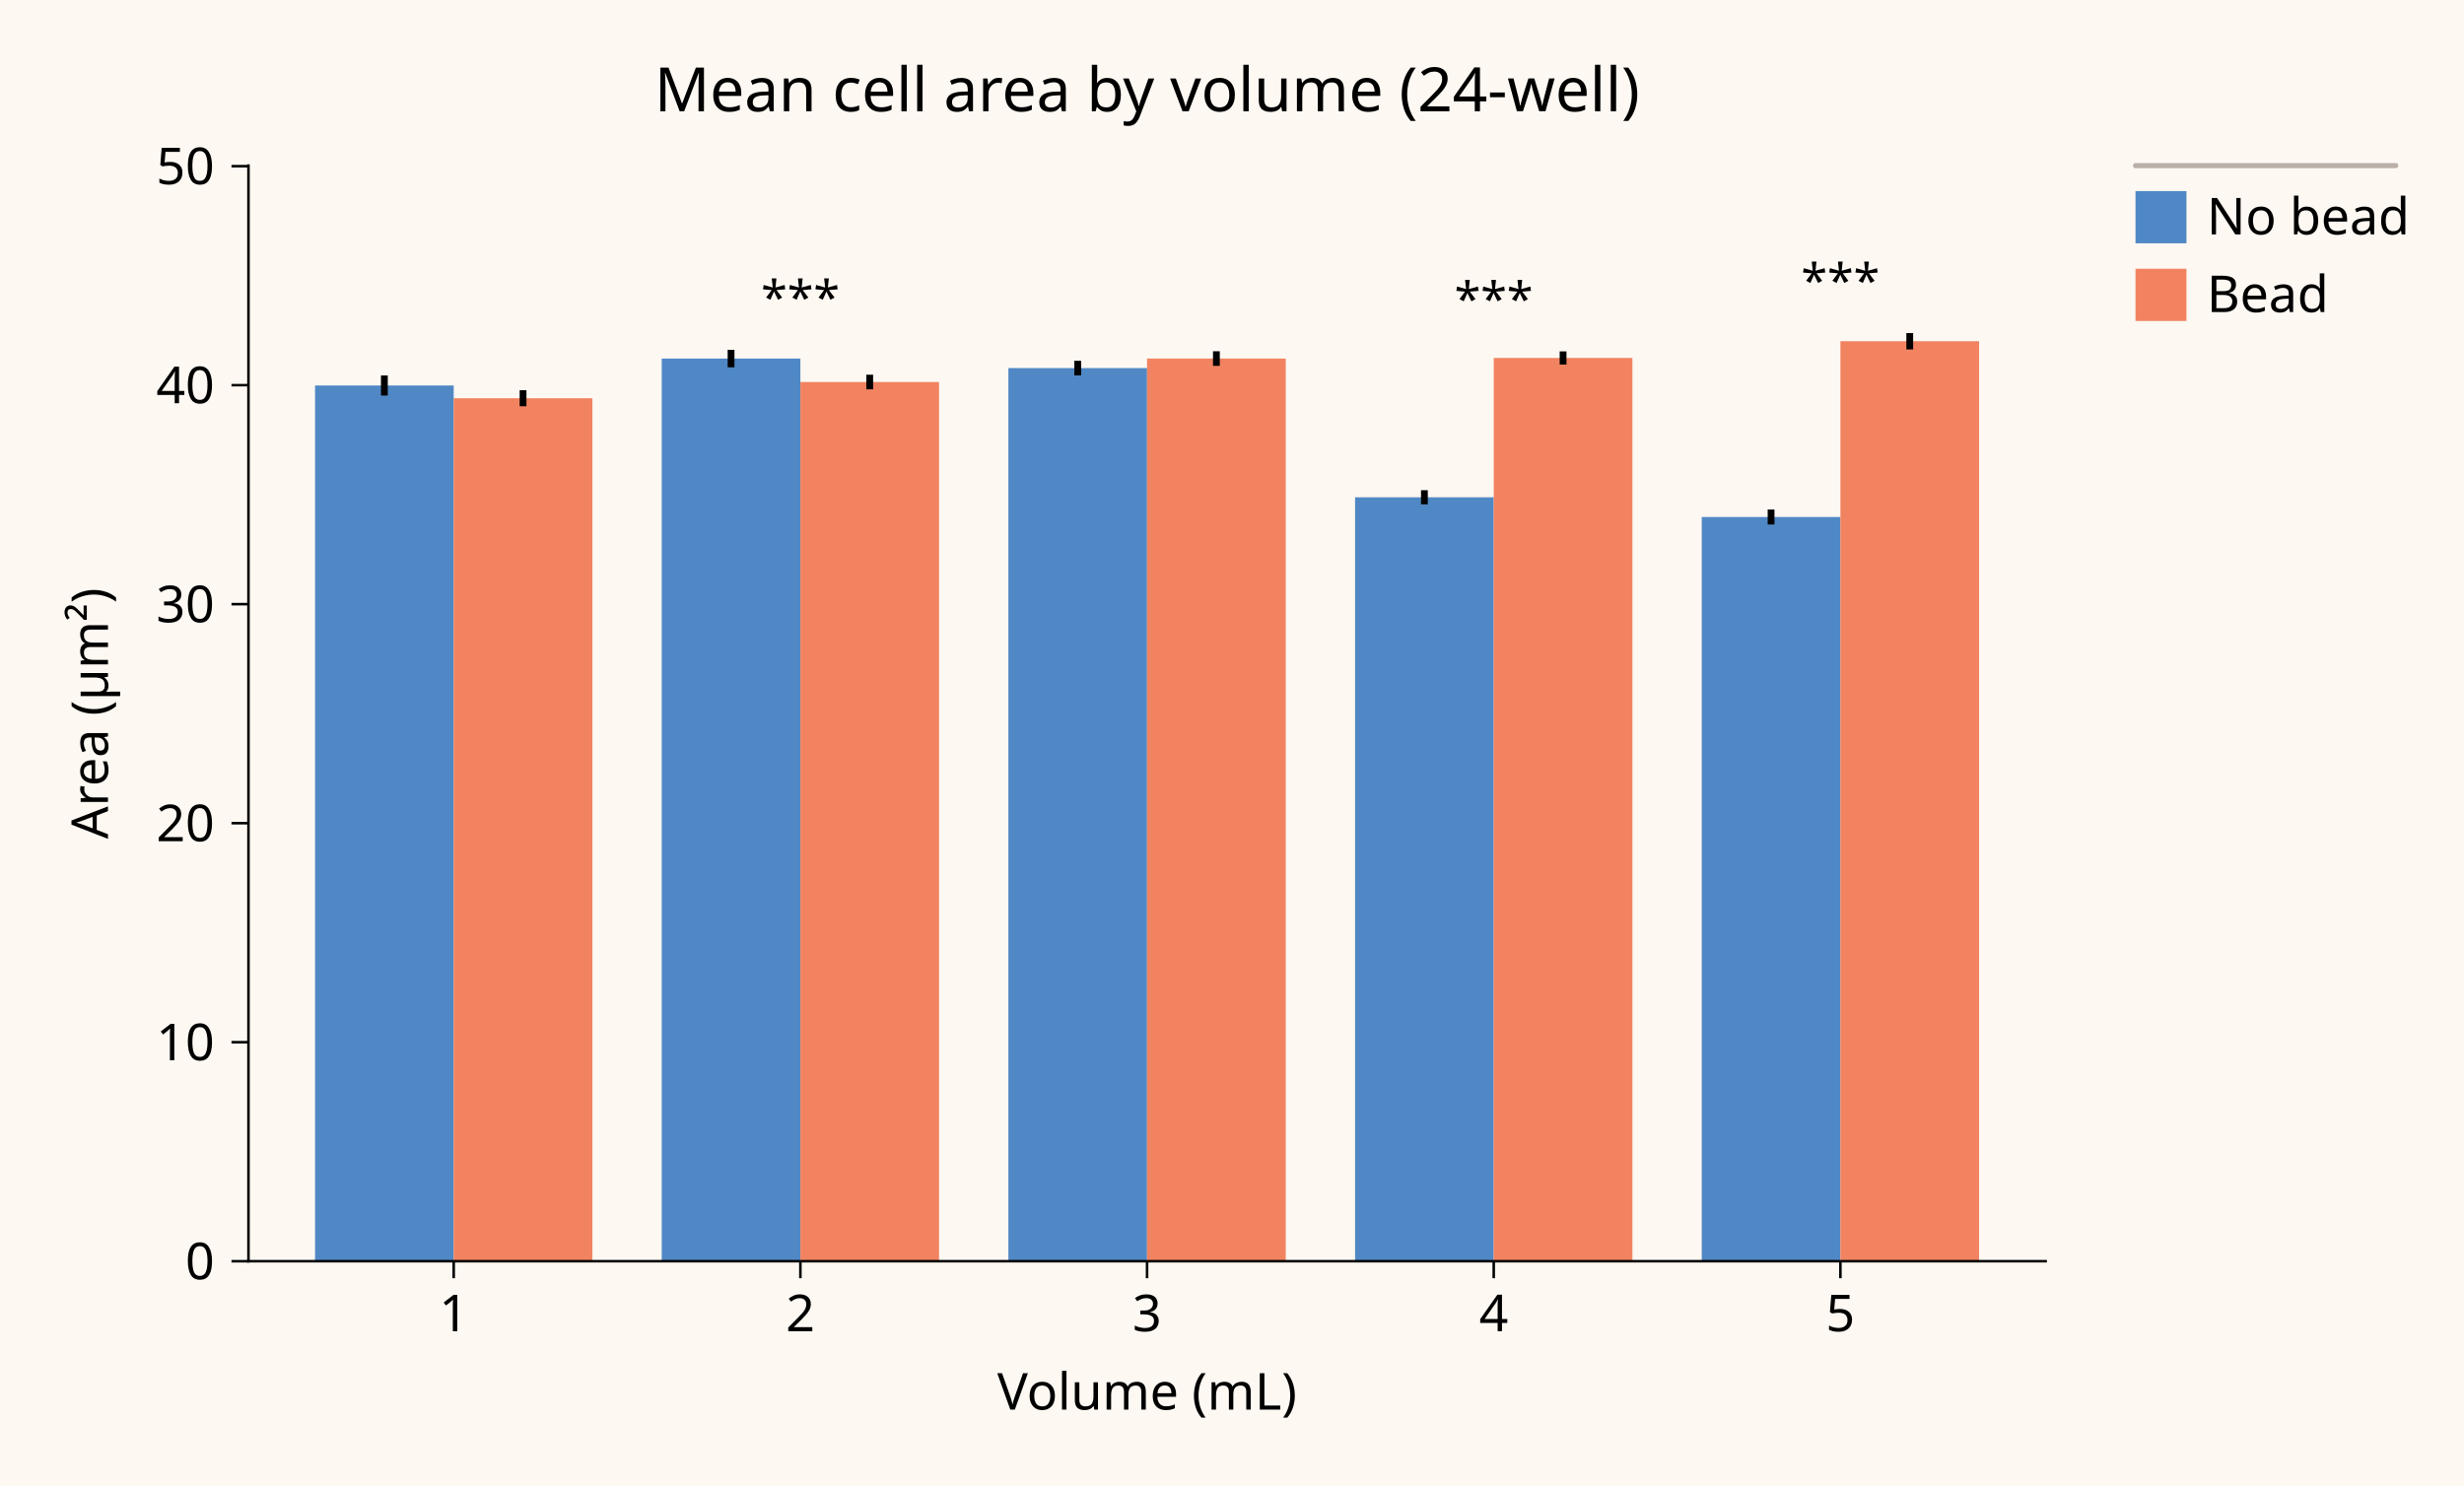
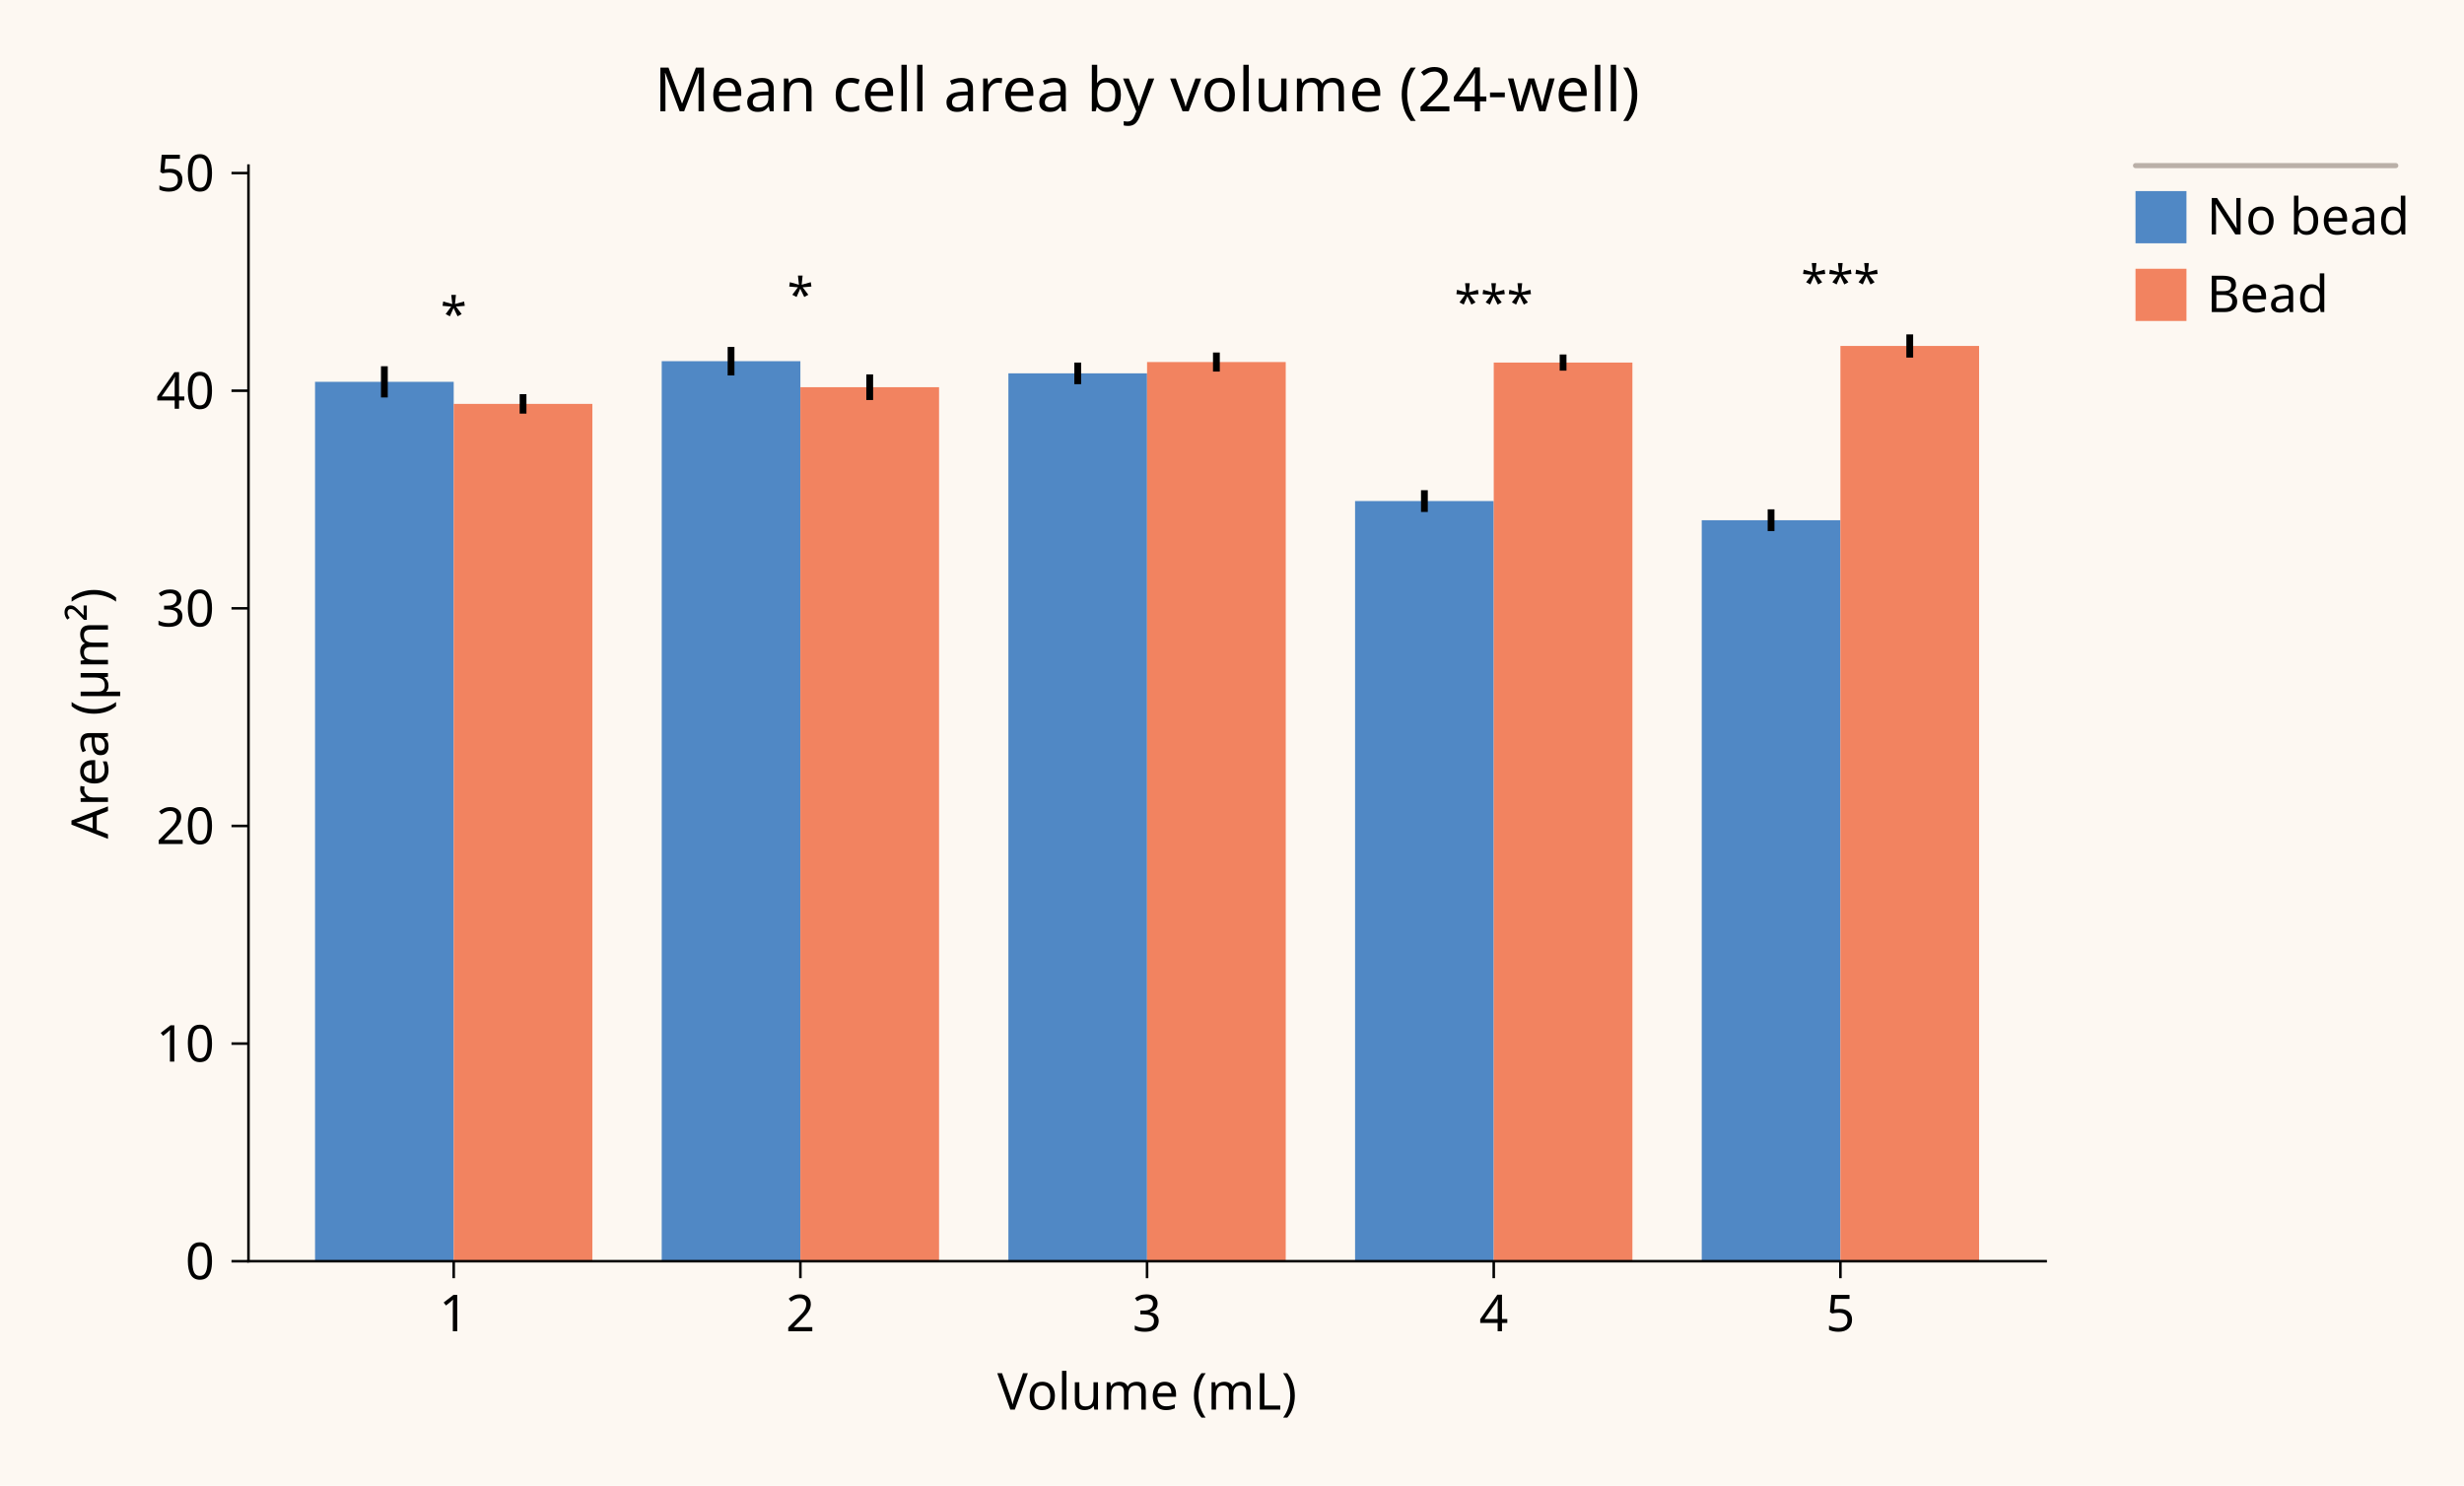
<svg xmlns="http://www.w3.org/2000/svg" xmlns:xlink="http://www.w3.org/1999/xlink" width="725.387pt" height="437.48pt" viewBox="0 0 725.387 437.48" version="1.1">
  <defs>
    <style type="text/css">*{stroke-linejoin: round; stroke-linecap: butt}</style>
  </defs>
  <g id="figure_1">
    <g id="patch_1">
      <path d="M 0 437.48  L 725.387 437.48  L 725.387 0  L 0 0  z " style="fill: #fdf8f2" />
    </g>
    <g id="axes_1">
      <g id="patch_2">
        <path d="M 73.15 371.363  L 602.225 371.363  L 602.225 48.763  L 73.15 48.763  L 73.15 371.363  z " style="fill: none" />
      </g>
      <g id="patch_3">
-         <path d="M 92.745 371.363  L 133.569 371.363  L 133.569 113.513  L 92.745 113.513  z " clip-path="url(#p658442d288)" style="fill: #5088c5" />
+         <path d="M 92.745 371.363  L 133.569 371.363  L 133.569 112.432  L 92.745 112.432  z " clip-path="url(#p129c576961)" style="fill: #5088c5" />
      </g>
      <g id="patch_4">
-         <path d="M 194.805 371.363  L 235.628 371.363  L 235.628 105.58  L 194.805 105.58  z " clip-path="url(#p658442d288)" style="fill: #5088c5" />
+         <path d="M 194.805 371.363  L 235.628 371.363  L 235.628 106.347  L 194.805 106.347  z " clip-path="url(#p129c576961)" style="fill: #5088c5" />
      </g>
      <g id="patch_5">
-         <path d="M 296.864 371.363  L 337.688 371.363  L 337.688 108.381  L 296.864 108.381  z " clip-path="url(#p658442d288)" style="fill: #5088c5" />
+         <path d="M 296.864 371.363  L 337.688 371.363  L 337.688 109.938  L 296.864 109.938  z " clip-path="url(#p129c576961)" style="fill: #5088c5" />
      </g>
      <g id="patch_6">
-         <path d="M 398.923 371.363  L 439.747 371.363  L 439.747 146.426  L 398.923 146.426  z " clip-path="url(#p658442d288)" style="fill: #5088c5" />
+         <path d="M 398.923 371.363  L 439.747 371.363  L 439.747 147.538  L 398.923 147.538  z " clip-path="url(#p129c576961)" style="fill: #5088c5" />
      </g>
      <g id="patch_7">
-         <path d="M 500.982 371.363  L 541.806 371.363  L 541.806 152.239  L 500.982 152.239  z " clip-path="url(#p658442d288)" style="fill: #5088c5" />
+         <path d="M 500.982 371.363  L 541.806 371.363  L 541.806 153.177  L 500.982 153.177  z " clip-path="url(#p129c576961)" style="fill: #5088c5" />
      </g>
      <g id="patch_8">
-         <path d="M 133.569 371.363  L 174.393 371.363  L 174.393 117.265  L 133.569 117.265  z " clip-path="url(#p658442d288)" style="fill: #f28360" />
+         <path d="M 133.569 371.363  L 174.393 371.363  L 174.393 118.931  L 133.569 118.931  z " clip-path="url(#p129c576961)" style="fill: #f28360" />
      </g>
      <g id="patch_9">
-         <path d="M 235.628 371.363  L 276.452 371.363  L 276.452 112.479  L 235.628 112.479  z " clip-path="url(#p658442d288)" style="fill: #f28360" />
+         <path d="M 235.628 371.363  L 276.452 371.363  L 276.452 114.01  L 235.628 114.01  z " clip-path="url(#p129c576961)" style="fill: #f28360" />
      </g>
      <g id="patch_10">
-         <path d="M 337.688 371.363  L 378.511 371.363  L 378.511 105.581  L 337.688 105.581  z " clip-path="url(#p658442d288)" style="fill: #f28360" />
+         <path d="M 337.688 371.363  L 378.511 371.363  L 378.511 106.604  L 337.688 106.604  z " clip-path="url(#p129c576961)" style="fill: #f28360" />
      </g>
      <g id="patch_11">
-         <path d="M 439.747 371.363  L 480.57 371.363  L 480.57 105.407  L 439.747 105.407  z " clip-path="url(#p658442d288)" style="fill: #f28360" />
+         <path d="M 439.747 371.363  L 480.57 371.363  L 480.57 106.764  L 439.747 106.764  z " clip-path="url(#p129c576961)" style="fill: #f28360" />
      </g>
      <g id="patch_12">
-         <path d="M 541.806 371.363  L 582.63 371.363  L 582.63 100.48  L 541.806 100.48  z " clip-path="url(#p658442d288)" style="fill: #f28360" />
+         <path d="M 541.806 371.363  L 582.63 371.363  L 582.63 101.872  L 541.806 101.872  z " clip-path="url(#p129c576961)" style="fill: #f28360" />
      </g>
      <g id="matplotlib.axis_1">
        <g id="xtick_1">
          <g id="line2d_1">
            <defs>
-               <path id="m7481b907bf" d="M 0 0  L 0 5  " style="stroke: #000000; stroke-width: 0.75" />
+               <path id="m95165ffac4" d="M 0 0  L 0 5  " style="stroke: #000000; stroke-width: 0.75" />
            </defs>
            <g>
-               <use xlink:href="#m7481b907bf" x="133.569" y="371.363" style="stroke: #000000; stroke-width: 0.75" />
+               <use xlink:href="#m95165ffac4" x="133.569" y="371.363" style="stroke: #000000; stroke-width: 0.75" />
            </g>
          </g>
          <g id="text_1">
            <text style="font-size: 15px; font-family: 'Atkinson Hyperlegible Next', sans-serif; text-anchor: middle" x="133.569" y="391.983" transform="rotate(-0 133.5691 391.9827)">1</text>
          </g>
        </g>
        <g id="xtick_2">
          <g id="line2d_2">
            <g>
-               <use xlink:href="#m7481b907bf" x="235.628" y="371.363" style="stroke: #000000; stroke-width: 0.75" />
+               <use xlink:href="#m95165ffac4" x="235.628" y="371.363" style="stroke: #000000; stroke-width: 0.75" />
            </g>
          </g>
          <g id="text_2">
            <text style="font-size: 15px; font-family: 'Atkinson Hyperlegible Next', sans-serif; text-anchor: middle" x="235.628" y="391.983" transform="rotate(-0 235.6283 391.9827)">2</text>
          </g>
        </g>
        <g id="xtick_3">
          <g id="line2d_3">
            <g>
-               <use xlink:href="#m7481b907bf" x="337.688" y="371.363" style="stroke: #000000; stroke-width: 0.75" />
+               <use xlink:href="#m95165ffac4" x="337.688" y="371.363" style="stroke: #000000; stroke-width: 0.75" />
            </g>
          </g>
          <g id="text_3">
            <text style="font-size: 15px; font-family: 'Atkinson Hyperlegible Next', sans-serif; text-anchor: middle" x="337.688" y="391.983" transform="rotate(-0 337.6875 391.9827)">3</text>
          </g>
        </g>
        <g id="xtick_4">
          <g id="line2d_4">
            <g>
-               <use xlink:href="#m7481b907bf" x="439.747" y="371.363" style="stroke: #000000; stroke-width: 0.75" />
+               <use xlink:href="#m95165ffac4" x="439.747" y="371.363" style="stroke: #000000; stroke-width: 0.75" />
            </g>
          </g>
          <g id="text_4">
            <text style="font-size: 15px; font-family: 'Atkinson Hyperlegible Next', sans-serif; text-anchor: middle" x="439.747" y="391.983" transform="rotate(-0 439.7467 391.9827)">4</text>
          </g>
        </g>
        <g id="xtick_5">
          <g id="line2d_5">
            <g>
-               <use xlink:href="#m7481b907bf" x="541.806" y="371.363" style="stroke: #000000; stroke-width: 0.75" />
+               <use xlink:href="#m95165ffac4" x="541.806" y="371.363" style="stroke: #000000; stroke-width: 0.75" />
            </g>
          </g>
          <g id="text_5">
            <text style="font-size: 15px; font-family: 'Atkinson Hyperlegible Next', sans-serif; text-anchor: middle" x="541.806" y="391.983" transform="rotate(-0 541.8059 391.9827)">5</text>
          </g>
        </g>
        <g id="text_6">
          <text style="font-weight: 500; font-size: 15px; font-family: 'Atkinson Hyperlegible Next', sans-serif; text-anchor: middle" x="337.688" y="415.049" transform="rotate(-0 337.6875 415.0491)">Volume (mL)</text>
        </g>
      </g>
      <g id="matplotlib.axis_2">
        <g id="ytick_1">
          <g id="line2d_6">
            <defs>
-               <path id="m29984f1d6b" d="M 0 0  L -5 0  " style="stroke: #000000; stroke-width: 0.75" />
+               <path id="m432957e05d" d="M 0 0  L -5 0  " style="stroke: #000000; stroke-width: 0.75" />
            </defs>
            <g>
-               <use xlink:href="#m29984f1d6b" x="73.15" y="371.363" style="stroke: #000000; stroke-width: 0.75" />
+               <use xlink:href="#m432957e05d" x="73.15" y="371.363" style="stroke: #000000; stroke-width: 0.75" />
            </g>
          </g>
          <g id="text_7">
            <text style="font-size: 15px; font-family: 'Atkinson Hyperlegible Next', sans-serif; text-anchor: end" x="63.15" y="376.673" transform="rotate(-0 63.15 376.6729)">0</text>
          </g>
        </g>
        <g id="ytick_2">
          <g id="line2d_7">
            <g>
-               <use xlink:href="#m29984f1d6b" x="73.15" y="306.875" style="stroke: #000000; stroke-width: 0.75" />
+               <use xlink:href="#m432957e05d" x="73.15" y="307.283" style="stroke: #000000; stroke-width: 0.75" />
            </g>
          </g>
          <g id="text_8">
-             <text style="font-size: 15px; font-family: 'Atkinson Hyperlegible Next', sans-serif; text-anchor: end" x="63.15" y="312.185" transform="rotate(-0 63.15 312.1848)">10</text>
+             <text style="font-size: 15px; font-family: 'Atkinson Hyperlegible Next', sans-serif; text-anchor: end" x="63.15" y="312.593" transform="rotate(-0 63.15 312.5928)">10</text>
          </g>
        </g>
        <g id="ytick_3">
          <g id="line2d_8">
            <g>
-               <use xlink:href="#m29984f1d6b" x="73.15" y="242.387" style="stroke: #000000; stroke-width: 0.75" />
+               <use xlink:href="#m432957e05d" x="73.15" y="243.203" style="stroke: #000000; stroke-width: 0.75" />
            </g>
          </g>
          <g id="text_9">
-             <text style="font-size: 15px; font-family: 'Atkinson Hyperlegible Next', sans-serif; text-anchor: end" x="63.15" y="247.697" transform="rotate(-0 63.15 247.6967)">20</text>
+             <text style="font-size: 15px; font-family: 'Atkinson Hyperlegible Next', sans-serif; text-anchor: end" x="63.15" y="248.513" transform="rotate(-0 63.15 248.5128)">20</text>
          </g>
        </g>
        <g id="ytick_4">
          <g id="line2d_9">
            <g>
-               <use xlink:href="#m29984f1d6b" x="73.15" y="177.899" style="stroke: #000000; stroke-width: 0.75" />
+               <use xlink:href="#m432957e05d" x="73.15" y="179.123" style="stroke: #000000; stroke-width: 0.75" />
            </g>
          </g>
          <g id="text_10">
-             <text style="font-size: 15px; font-family: 'Atkinson Hyperlegible Next', sans-serif; text-anchor: end" x="63.15" y="183.209" transform="rotate(-0 63.15 183.2086)">30</text>
+             <text style="font-size: 15px; font-family: 'Atkinson Hyperlegible Next', sans-serif; text-anchor: end" x="63.15" y="184.433" transform="rotate(-0 63.15 184.4327)">30</text>
          </g>
        </g>
        <g id="ytick_5">
          <g id="line2d_10">
            <g>
-               <use xlink:href="#m29984f1d6b" x="73.15" y="113.411" style="stroke: #000000; stroke-width: 0.75" />
+               <use xlink:href="#m432957e05d" x="73.15" y="115.043" style="stroke: #000000; stroke-width: 0.75" />
            </g>
          </g>
          <g id="text_11">
-             <text style="font-size: 15px; font-family: 'Atkinson Hyperlegible Next', sans-serif; text-anchor: end" x="63.15" y="118.721" transform="rotate(-0 63.15 118.7206)">40</text>
+             <text style="font-size: 15px; font-family: 'Atkinson Hyperlegible Next', sans-serif; text-anchor: end" x="63.15" y="120.353" transform="rotate(-0 63.15 120.3526)">40</text>
          </g>
        </g>
        <g id="ytick_6">
          <g id="line2d_11">
            <g>
-               <use xlink:href="#m29984f1d6b" x="73.15" y="48.923" style="stroke: #000000; stroke-width: 0.75" />
+               <use xlink:href="#m432957e05d" x="73.15" y="50.963" style="stroke: #000000; stroke-width: 0.75" />
            </g>
          </g>
          <g id="text_12">
-             <text style="font-size: 15px; font-family: 'Atkinson Hyperlegible Next', sans-serif; text-anchor: end" x="63.15" y="54.232" transform="rotate(-0 63.15 54.23249)">50</text>
+             <text style="font-size: 15px; font-family: 'Atkinson Hyperlegible Next', sans-serif; text-anchor: end" x="63.15" y="56.273" transform="rotate(-0 63.15 56.27256)">50</text>
          </g>
        </g>
        <g id="text_13">
          <text style="font-weight: 500; font-size: 15px; font-family: 'Atkinson Hyperlegible Next', sans-serif; text-anchor: middle" x="31.789" y="210.063" transform="rotate(-90 31.78906 210.0631)">Area (μm²)</text>
        </g>
      </g>
      <g id="LineCollection_1">
-         <path d="M 113.157 116.471  L 113.157 110.555  " clip-path="url(#p658442d288)" style="fill: none; stroke: #000000; stroke-width: 2" />
-         <path d="M 215.216 108.151  L 215.216 103.009  " clip-path="url(#p658442d288)" style="fill: none; stroke: #000000; stroke-width: 2" />
-         <path d="M 317.276 110.524  L 317.276 106.239  " clip-path="url(#p658442d288)" style="fill: none; stroke: #000000; stroke-width: 2" />
-         <path d="M 419.335 148.507  L 419.335 144.345  " clip-path="url(#p658442d288)" style="fill: none; stroke: #000000; stroke-width: 2" />
-         <path d="M 521.394 154.446  L 521.394 150.031  " clip-path="url(#p658442d288)" style="fill: none; stroke: #000000; stroke-width: 2" />
+         <path d="M 113.157 117.033  L 113.157 107.832  " clip-path="url(#p129c576961)" style="fill: none; stroke: #000000; stroke-width: 2" />
+         <path d="M 215.216 110.541  L 215.216 102.152  " clip-path="url(#p129c576961)" style="fill: none; stroke: #000000; stroke-width: 2" />
+         <path d="M 317.276 113.127  L 317.276 106.749  " clip-path="url(#p129c576961)" style="fill: none; stroke: #000000; stroke-width: 2" />
+         <path d="M 419.335 150.742  L 419.335 144.335  " clip-path="url(#p129c576961)" style="fill: none; stroke: #000000; stroke-width: 2" />
+         <path d="M 521.394 156.378  L 521.394 149.976  " clip-path="url(#p129c576961)" style="fill: none; stroke: #000000; stroke-width: 2" />
      </g>
      <g id="line2d_12">
        <defs>
-           <path id="m24a9c13ab0" d="M 6 0  L -6 -0  " />
+           <path id="m08f27cd8a6" d="M 6 0  L -6 -0  " />
        </defs>
-         <g clip-path="url(#p658442d288)">
-           <use xlink:href="#m24a9c13ab0" x="113.157" y="116.471" style="fill: #5088c5" />
-           <use xlink:href="#m24a9c13ab0" x="215.216" y="108.151" style="fill: #5088c5" />
-           <use xlink:href="#m24a9c13ab0" x="317.276" y="110.524" style="fill: #5088c5" />
-           <use xlink:href="#m24a9c13ab0" x="419.335" y="148.507" style="fill: #5088c5" />
-           <use xlink:href="#m24a9c13ab0" x="521.394" y="154.446" style="fill: #5088c5" />
+         <g clip-path="url(#p129c576961)">
+           <use xlink:href="#m08f27cd8a6" x="113.157" y="117.033" style="fill: #5088c5" />
+           <use xlink:href="#m08f27cd8a6" x="215.216" y="110.541" style="fill: #5088c5" />
+           <use xlink:href="#m08f27cd8a6" x="317.276" y="113.127" style="fill: #5088c5" />
+           <use xlink:href="#m08f27cd8a6" x="419.335" y="150.742" style="fill: #5088c5" />
+           <use xlink:href="#m08f27cd8a6" x="521.394" y="156.378" style="fill: #5088c5" />
        </g>
      </g>
      <g id="line2d_13">
-         <g clip-path="url(#p658442d288)">
-           <use xlink:href="#m24a9c13ab0" x="113.157" y="110.555" style="fill: #5088c5" />
-           <use xlink:href="#m24a9c13ab0" x="215.216" y="103.009" style="fill: #5088c5" />
-           <use xlink:href="#m24a9c13ab0" x="317.276" y="106.239" style="fill: #5088c5" />
-           <use xlink:href="#m24a9c13ab0" x="419.335" y="144.345" style="fill: #5088c5" />
-           <use xlink:href="#m24a9c13ab0" x="521.394" y="150.031" style="fill: #5088c5" />
+         <g clip-path="url(#p129c576961)">
+           <use xlink:href="#m08f27cd8a6" x="113.157" y="107.832" style="fill: #5088c5" />
+           <use xlink:href="#m08f27cd8a6" x="215.216" y="102.152" style="fill: #5088c5" />
+           <use xlink:href="#m08f27cd8a6" x="317.276" y="106.749" style="fill: #5088c5" />
+           <use xlink:href="#m08f27cd8a6" x="419.335" y="144.335" style="fill: #5088c5" />
+           <use xlink:href="#m08f27cd8a6" x="521.394" y="149.976" style="fill: #5088c5" />
        </g>
      </g>
      <g id="LineCollection_2">
-         <path d="M 153.981 119.624  L 153.981 114.905  " clip-path="url(#p658442d288)" style="fill: none; stroke: #000000; stroke-width: 2" />
-         <path d="M 256.04 114.621  L 256.04 110.337  " clip-path="url(#p658442d288)" style="fill: none; stroke: #000000; stroke-width: 2" />
-         <path d="M 358.099 107.73  L 358.099 103.431  " clip-path="url(#p658442d288)" style="fill: none; stroke: #000000; stroke-width: 2" />
-         <path d="M 460.159 107.346  L 460.159 103.468  " clip-path="url(#p658442d288)" style="fill: none; stroke: #000000; stroke-width: 2" />
-         <path d="M 562.218 102.888  L 562.218 98.073  " clip-path="url(#p658442d288)" style="fill: none; stroke: #000000; stroke-width: 2" />
+         <path d="M 153.981 121.794  L 153.981 116.069  " clip-path="url(#p129c576961)" style="fill: none; stroke: #000000; stroke-width: 2" />
+         <path d="M 256.04 117.779  L 256.04 110.241  " clip-path="url(#p129c576961)" style="fill: none; stroke: #000000; stroke-width: 2" />
+         <path d="M 358.099 109.407  L 358.099 103.8  " clip-path="url(#p129c576961)" style="fill: none; stroke: #000000; stroke-width: 2" />
+         <path d="M 460.159 109.144  L 460.159 104.384  " clip-path="url(#p129c576961)" style="fill: none; stroke: #000000; stroke-width: 2" />
+         <path d="M 562.218 105.292  L 562.218 98.452  " clip-path="url(#p129c576961)" style="fill: none; stroke: #000000; stroke-width: 2" />
      </g>
      <g id="line2d_14">
-         <g clip-path="url(#p658442d288)">
-           <use xlink:href="#m24a9c13ab0" x="153.981" y="119.624" style="fill: #5088c5" />
-           <use xlink:href="#m24a9c13ab0" x="256.04" y="114.621" style="fill: #5088c5" />
-           <use xlink:href="#m24a9c13ab0" x="358.099" y="107.73" style="fill: #5088c5" />
-           <use xlink:href="#m24a9c13ab0" x="460.159" y="107.346" style="fill: #5088c5" />
-           <use xlink:href="#m24a9c13ab0" x="562.218" y="102.888" style="fill: #5088c5" />
+         <g clip-path="url(#p129c576961)">
+           <use xlink:href="#m08f27cd8a6" x="153.981" y="121.794" style="fill: #5088c5" />
+           <use xlink:href="#m08f27cd8a6" x="256.04" y="117.779" style="fill: #5088c5" />
+           <use xlink:href="#m08f27cd8a6" x="358.099" y="109.407" style="fill: #5088c5" />
+           <use xlink:href="#m08f27cd8a6" x="460.159" y="109.144" style="fill: #5088c5" />
+           <use xlink:href="#m08f27cd8a6" x="562.218" y="105.292" style="fill: #5088c5" />
        </g>
      </g>
      <g id="line2d_15">
-         <g clip-path="url(#p658442d288)">
-           <use xlink:href="#m24a9c13ab0" x="153.981" y="114.905" style="fill: #5088c5" />
-           <use xlink:href="#m24a9c13ab0" x="256.04" y="110.337" style="fill: #5088c5" />
-           <use xlink:href="#m24a9c13ab0" x="358.099" y="103.431" style="fill: #5088c5" />
-           <use xlink:href="#m24a9c13ab0" x="460.159" y="103.468" style="fill: #5088c5" />
-           <use xlink:href="#m24a9c13ab0" x="562.218" y="98.073" style="fill: #5088c5" />
+         <g clip-path="url(#p129c576961)">
+           <use xlink:href="#m08f27cd8a6" x="153.981" y="116.069" style="fill: #5088c5" />
+           <use xlink:href="#m08f27cd8a6" x="256.04" y="110.241" style="fill: #5088c5" />
+           <use xlink:href="#m08f27cd8a6" x="358.099" y="103.8" style="fill: #5088c5" />
+           <use xlink:href="#m08f27cd8a6" x="460.159" y="104.384" style="fill: #5088c5" />
+           <use xlink:href="#m08f27cd8a6" x="562.218" y="98.452" style="fill: #5088c5" />
        </g>
      </g>
      <g id="patch_13">
        <path d="M 73.15 371.363  L 73.15 48.763  " style="fill: none; stroke: #000000; stroke-width: 0.75; stroke-linejoin: miter; stroke-linecap: square" />
      </g>
      <g id="patch_14">
        <path d="M 73.15 371.363  L 602.225 371.363  " style="fill: none; stroke: #000000; stroke-width: 0.75; stroke-linejoin: miter; stroke-linecap: square" />
      </g>
      <g id="text_14">
-         <text style="font-size: 14px; font-family: 'Atkinson Hyperlegible Next', sans-serif; text-anchor: middle" x="235.628" y="92.614" transform="rotate(-0 235.6283 92.6141)">***</text>
+         <text style="font-size: 14px; font-family: 'Atkinson Hyperlegible Next', sans-serif; text-anchor: middle" x="133.569" y="97.479" transform="rotate(-0 133.5691 97.47878)">*</text>
      </g>
      <g id="text_15">
-         <text style="font-size: 14px; font-family: 'Atkinson Hyperlegible Next', sans-serif; text-anchor: middle" x="439.747" y="93.073" transform="rotate(-0 439.7467 93.07294)">***</text>
+         <text style="font-size: 14px; font-family: 'Atkinson Hyperlegible Next', sans-serif; text-anchor: middle" x="235.628" y="91.799" transform="rotate(-0 235.6283 91.79893)">*</text>
      </g>
      <g id="text_16">
-         <text style="font-size: 14px; font-family: 'Atkinson Hyperlegible Next', sans-serif; text-anchor: middle" x="541.806" y="87.678" transform="rotate(-0 541.8059 87.67799)">***</text>
+         <text style="font-size: 14px; font-family: 'Atkinson Hyperlegible Next', sans-serif; text-anchor: middle" x="439.747" y="94.031" transform="rotate(-0 439.7467 94.03123)">***</text>
      </g>
      <g id="text_17">
+         <text style="font-size: 14px; font-family: 'Atkinson Hyperlegible Next', sans-serif; text-anchor: middle" x="541.806" y="88.098" transform="rotate(-0 541.8059 88.09847)">***</text>
+       </g>
+       <g id="text_18">
        <text style="font-weight: 500; font-size: 18px; font-family: 'Atkinson Hyperlegible Next', sans-serif; text-anchor: middle" x="337.688" y="32.763" transform="rotate(-0 337.6875 32.76313)">Mean cell area by volume (24-well)</text>
      </g>
      <g id="legend_1">
        <g id="line2d_16">
          <path d="M 628.679 48.763  L 705.304 48.763  " style="fill: none; stroke: #bab0a8; stroke-width: 1.5; stroke-linecap: round" />
        </g>
        <g id="patch_15">
          <path d="M 628.679 71.638  L 643.679 71.638  L 643.679 56.263  L 628.679 56.263  z " style="fill: #5088c5" />
        </g>
-         <g id="text_18">
+         <g id="text_19">
          <text style="font-size: 15px; font-family: 'Atkinson Hyperlegible Next', sans-serif; text-anchor: start" x="649.679" y="69.013" transform="rotate(-0 649.6788 69.01313)">No bead</text>
        </g>
        <g id="patch_16">
          <path d="M 628.679 94.513  L 643.679 94.513  L 643.679 79.138  L 628.679 79.138  z " style="fill: #f28360" />
        </g>
-         <g id="text_19">
+         <g id="text_20">
          <text style="font-size: 15px; font-family: 'Atkinson Hyperlegible Next', sans-serif; text-anchor: start" x="649.679" y="91.888" transform="rotate(-0 649.6788 91.88813)">Bead</text>
        </g>
      </g>
    </g>
  </g>
  <defs>
-     <clipPath id="p658442d288">
+     <clipPath id="p129c576961">
      <rect x="73.15" y="48.763" width="529.075" height="322.6" />
    </clipPath>
  </defs>
</svg>
